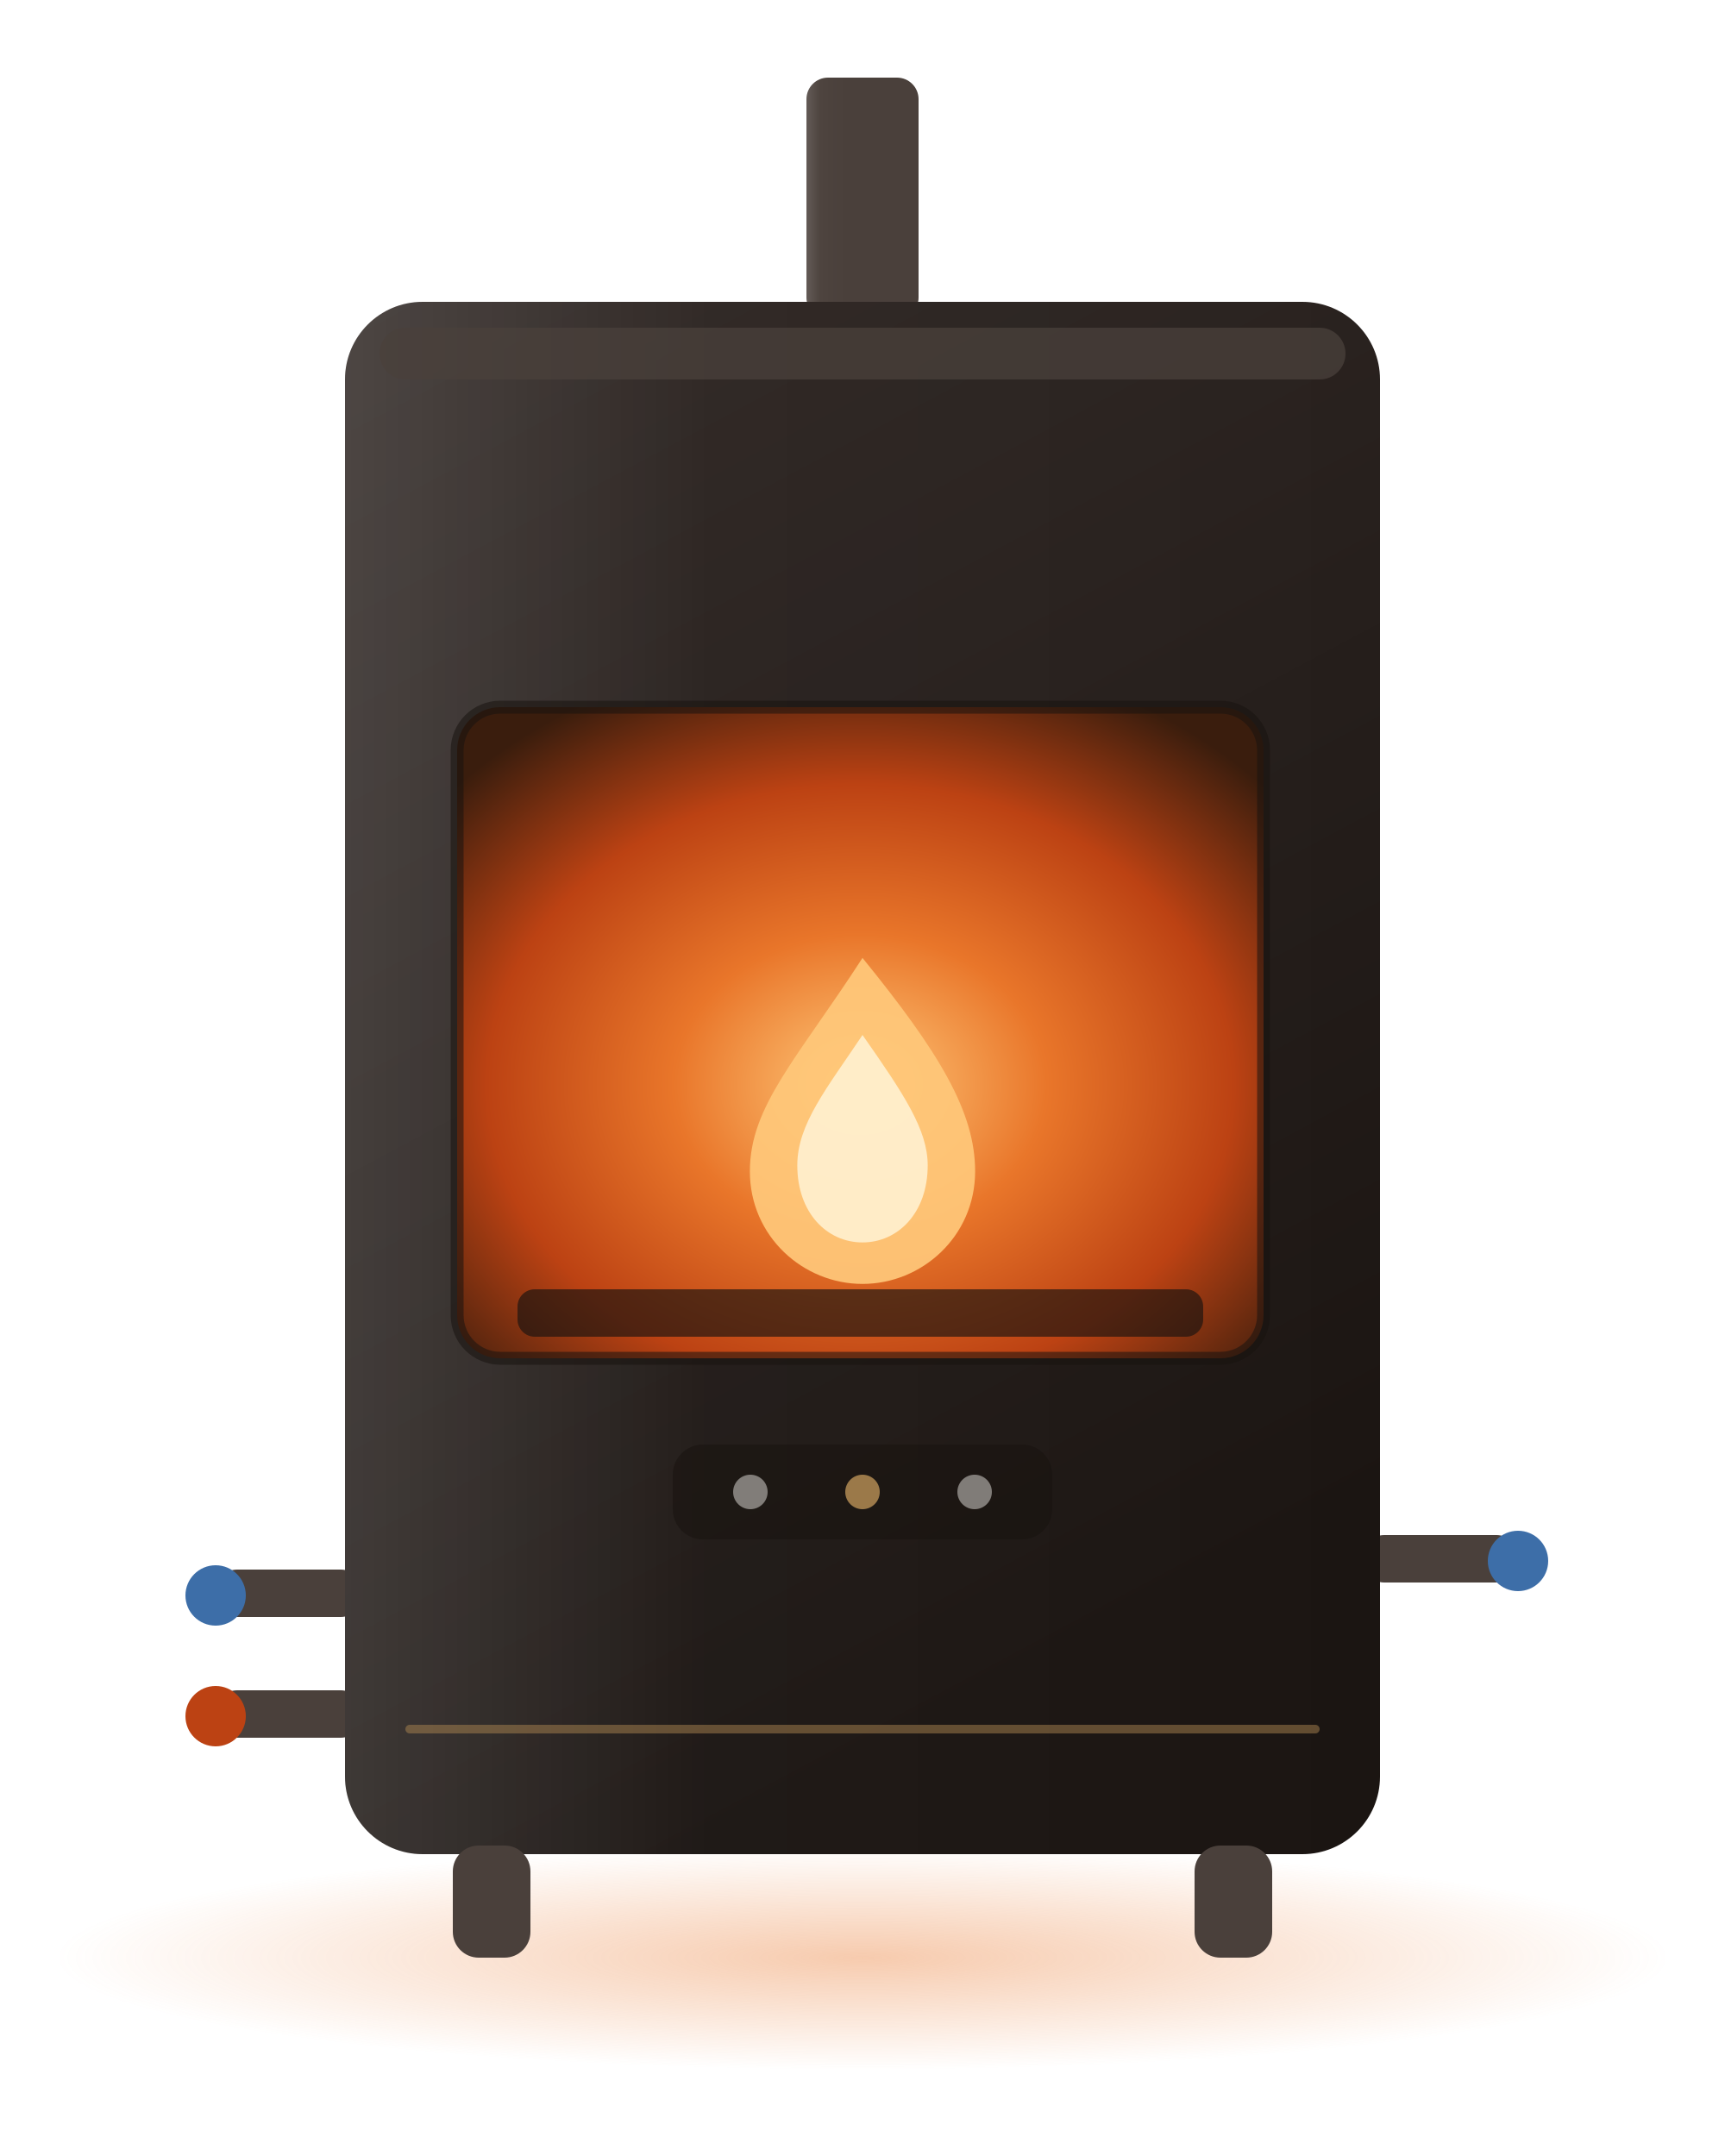
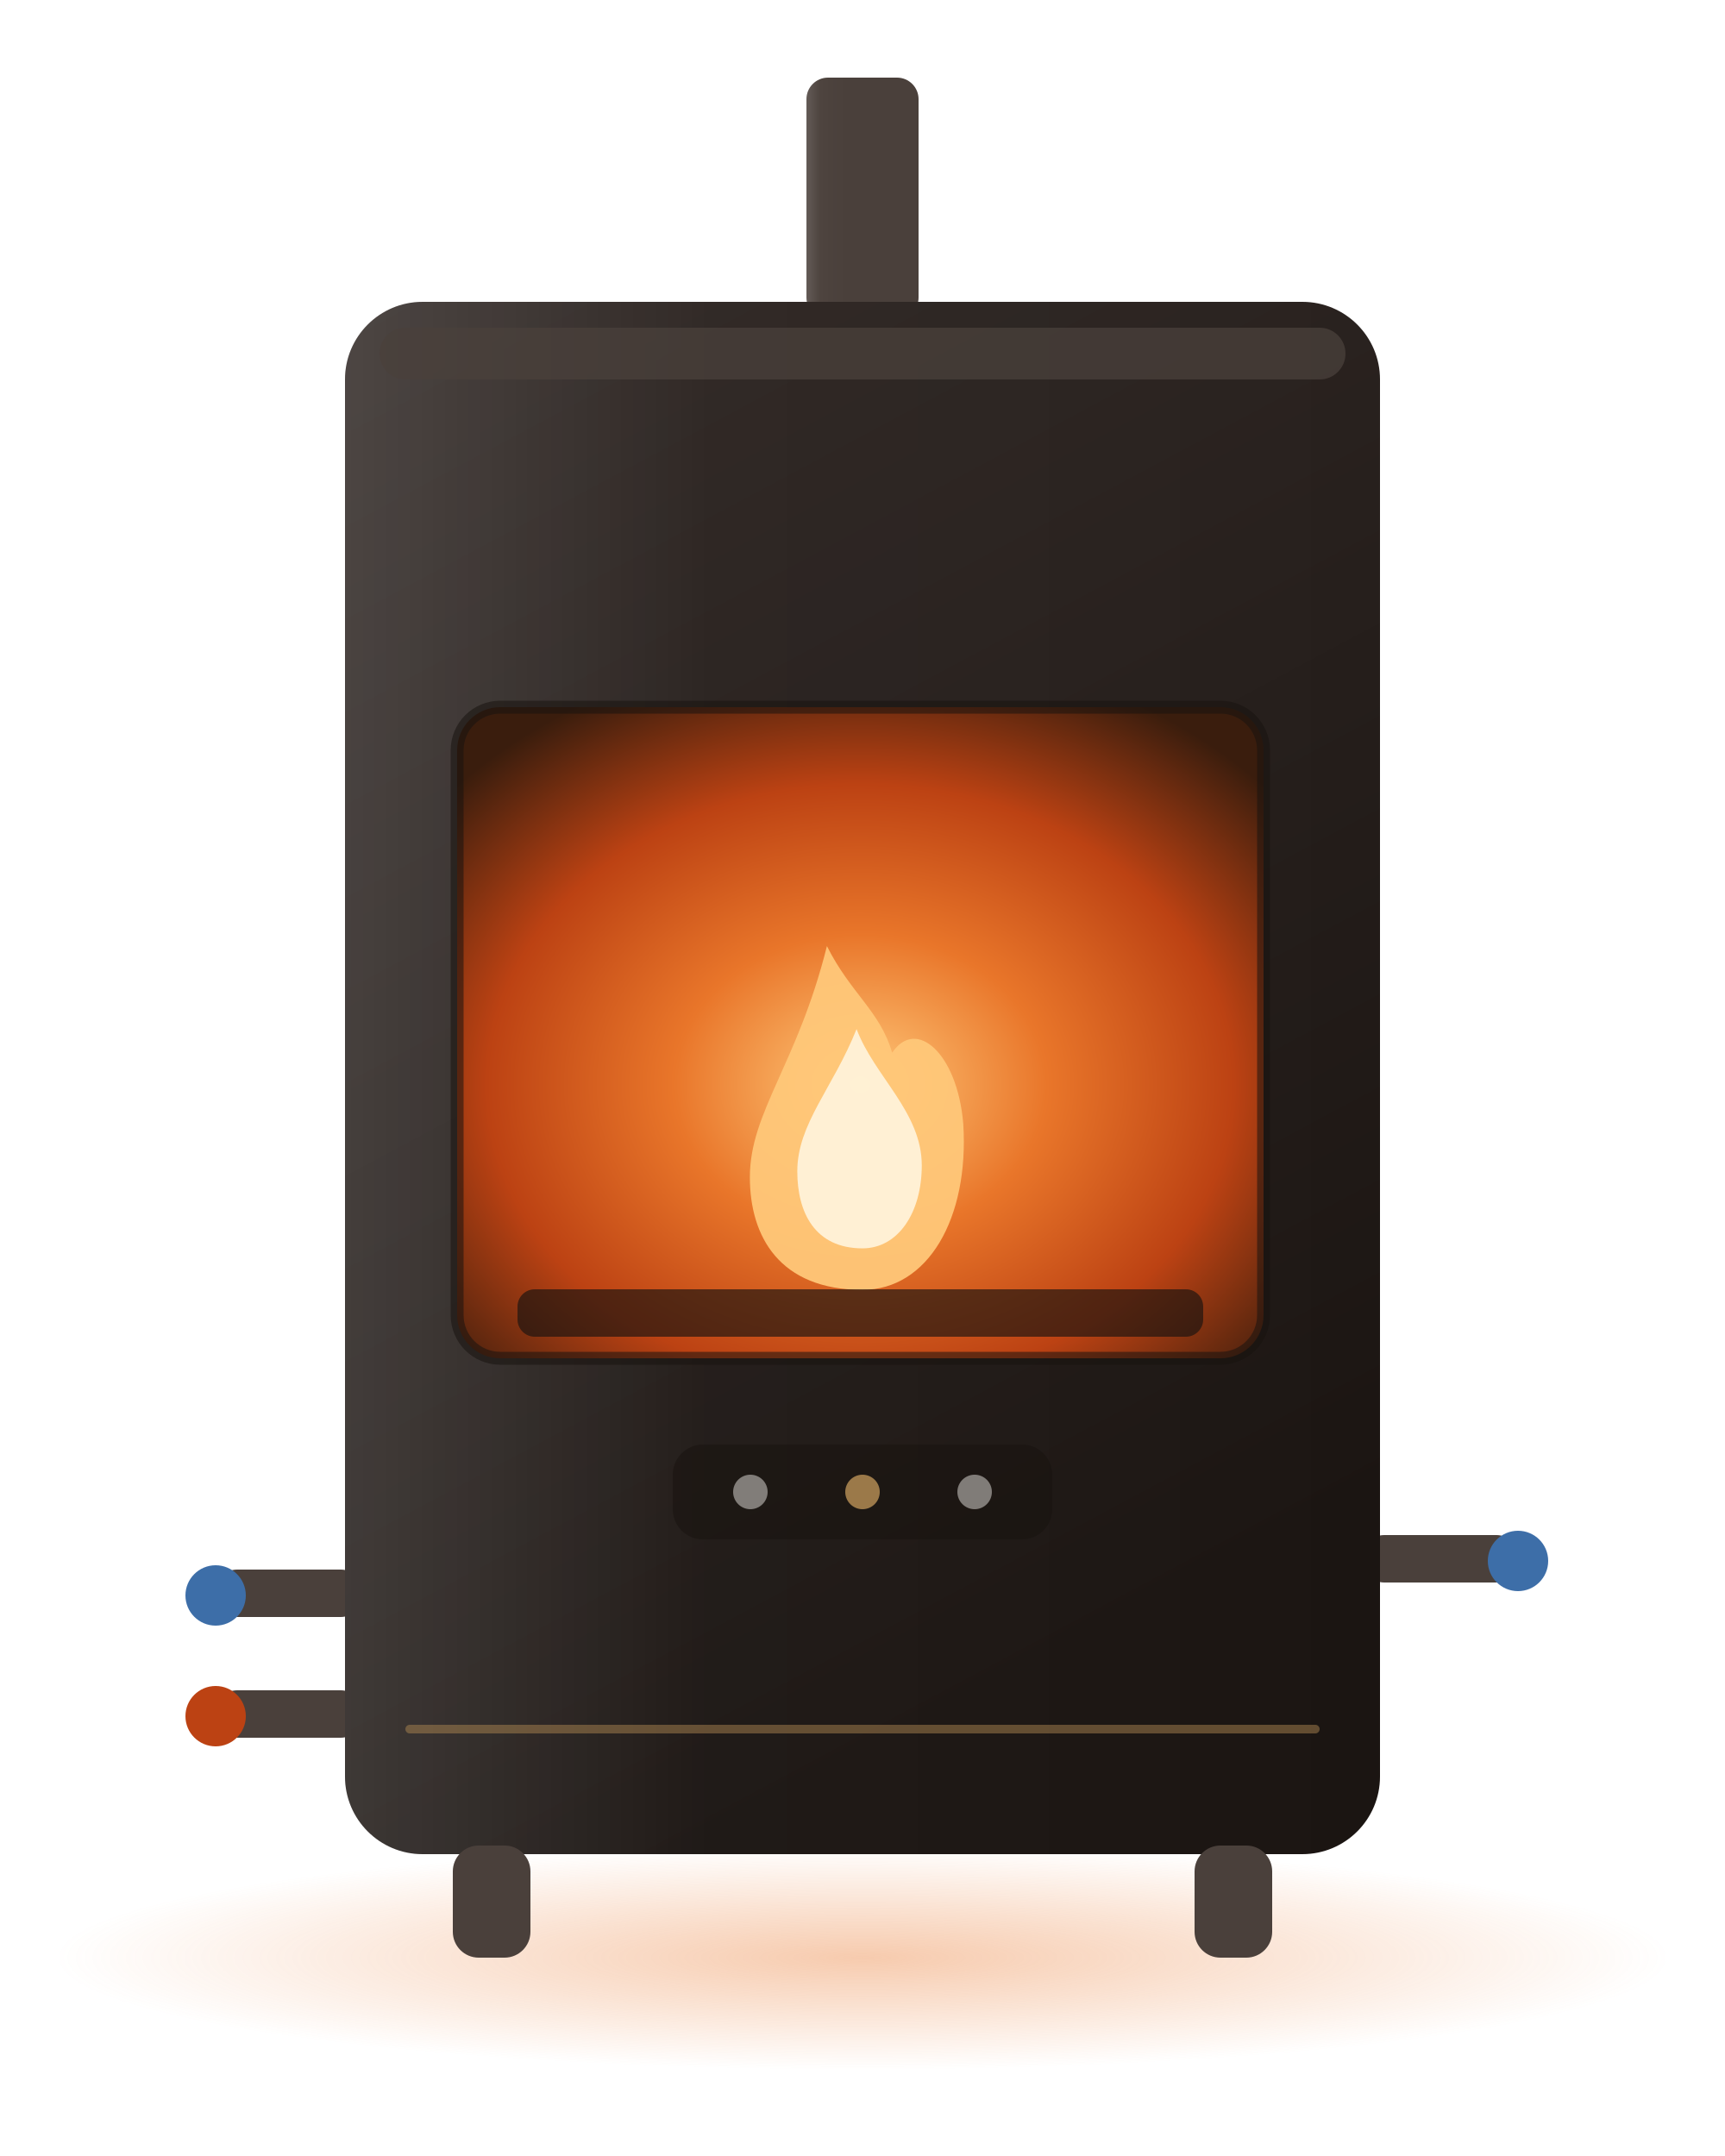
<svg xmlns="http://www.w3.org/2000/svg" viewBox="0 0 400 500" width="400" height="500" role="img" aria-hidden="true">
  <defs>
    <linearGradient id="bodystovehydrodhw" x1="0" y1="0" x2="0.35" y2="1">
      <stop offset="0" stop-color="#302825" />
      <stop offset="1" stop-color="#1b1512" />
    </linearGradient>
    <linearGradient id="sheenstovehydrodhw" x1="0" y1="0" x2="1" y2="0">
      <stop offset="0" stop-color="#ffffff" stop-opacity="0.14" />
      <stop offset="0.35" stop-color="#ffffff" stop-opacity="0.02" />
      <stop offset="1" stop-color="#ffffff" stop-opacity="0" />
    </linearGradient>
    <radialGradient id="glassstovehydrodhw" cx="50%" cy="58%" r="68%">
      <stop offset="0" stop-color="#ffc879" />
      <stop offset="0.34" stop-color="#e9762a" />
      <stop offset="0.68" stop-color="#bc4213" />
      <stop offset="1" stop-color="#3a1d0d" />
    </radialGradient>
    <radialGradient id="halostovehydrodhw" cx="50%" cy="50%" r="50%">
      <stop offset="0" stop-color="#e9762a" stop-opacity="0.38" />
      <stop offset="1" stop-color="#e9762a" stop-opacity="0" />
    </radialGradient>
  </defs>
  <ellipse cx="200.0" cy="454" rx="187" ry="26" fill="url(#halostovehydrodhw)" />
  <rect x="187" y="18" width="26" height="56" rx="5" fill="#4a403b" />
  <rect x="187" y="18" width="9" height="56" fill="url(#sheenstovehydrodhw)" />
  <rect x="50" y="392" width="34" height="11" rx="5" fill="#4a403b" />
  <circle cx="50" cy="398" r="7" fill="#bc4213" />
  <rect x="50" y="364" width="34" height="11" rx="5" fill="#4a403b" />
  <circle cx="50" cy="370" r="7" fill="#3d6ea8" />
  <rect x="316" y="356" width="36" height="11" rx="5" fill="#4a403b" />
  <circle cx="352" cy="362" r="7" fill="#3d6ea8" />
  <rect x="80" y="70" width="240" height="360" rx="18" fill="url(#bodystovehydrodhw)" />
  <rect x="80" y="70" width="240" height="360" rx="18" fill="url(#sheenstovehydrodhw)" />
  <rect x="88" y="76" width="224" height="12" rx="6" fill="#4a403b" opacity="0.75" />
  <rect x="106" y="164" width="187" height="151" rx="10" fill="url(#glassstovehydrodhw)" />
  <rect x="106" y="164" width="187" height="151" rx="10" fill="none" stroke="#17120f" stroke-width="3" opacity="0.55" />
  <g transform="translate(200.0 263.392) scale(1.374545)">
-     <path d="M0 -30 C 13 -14 19 -4 19 6 C 19 17 10 25 0 25 C -10 25 -19 17 -19 6 C -19 -5 -11 -13 0 -30 Z" fill="#ffc879" opacity="0.92" />
-     <path d="M0 -17 C 7 -7 11 -1 11 5 C 11 13 6 18 0 18 C -6 18 -11 13 -11 5 C -11 -2 -6 -8 0 -17 Z" fill="#fff3d6" opacity="0.85" />
+     <path d="M0 26 C -14 26 -19 17 -19 7 C -19 -4 -11 -12 -6 -32              C -2 -24 3 -21 5 -14 C 9 -20 16 -14 17 -2              C 18 14 11 26 0 26 Z" fill="#ffc879" opacity="0.94" />
+     <path d="M0 19 C -8 19 -11 13 -11 6 C -11 -2 -5 -8 -1 -18              C 2 -10 10 -4 10 5 C 10 13 6 19 0 19 Z" fill="#fff6e0" opacity="0.88" />
  </g>
  <rect x="120" y="299" width="159" height="11" rx="4" fill="#17120f" opacity="0.65" />
  <rect x="156" y="335" width="88" height="22" rx="7" fill="#17120f" opacity="0.55" />
  <circle cx="174" cy="346" r="4" fill="#fbf8f4" opacity="0.45" />
  <circle cx="200" cy="346" r="4" fill="#a9844f" opacity="0.9" />
  <circle cx="226" cy="346" r="4" fill="#fbf8f4" opacity="0.45" />
  <rect x="94" y="400" width="212" height="2" rx="1" fill="#a9844f" opacity="0.5" />
  <rect x="105" y="428" width="18" height="26" rx="6" fill="#4a403b" />
  <rect x="277" y="428" width="18" height="26" rx="6" fill="#4a403b" />
</svg>
